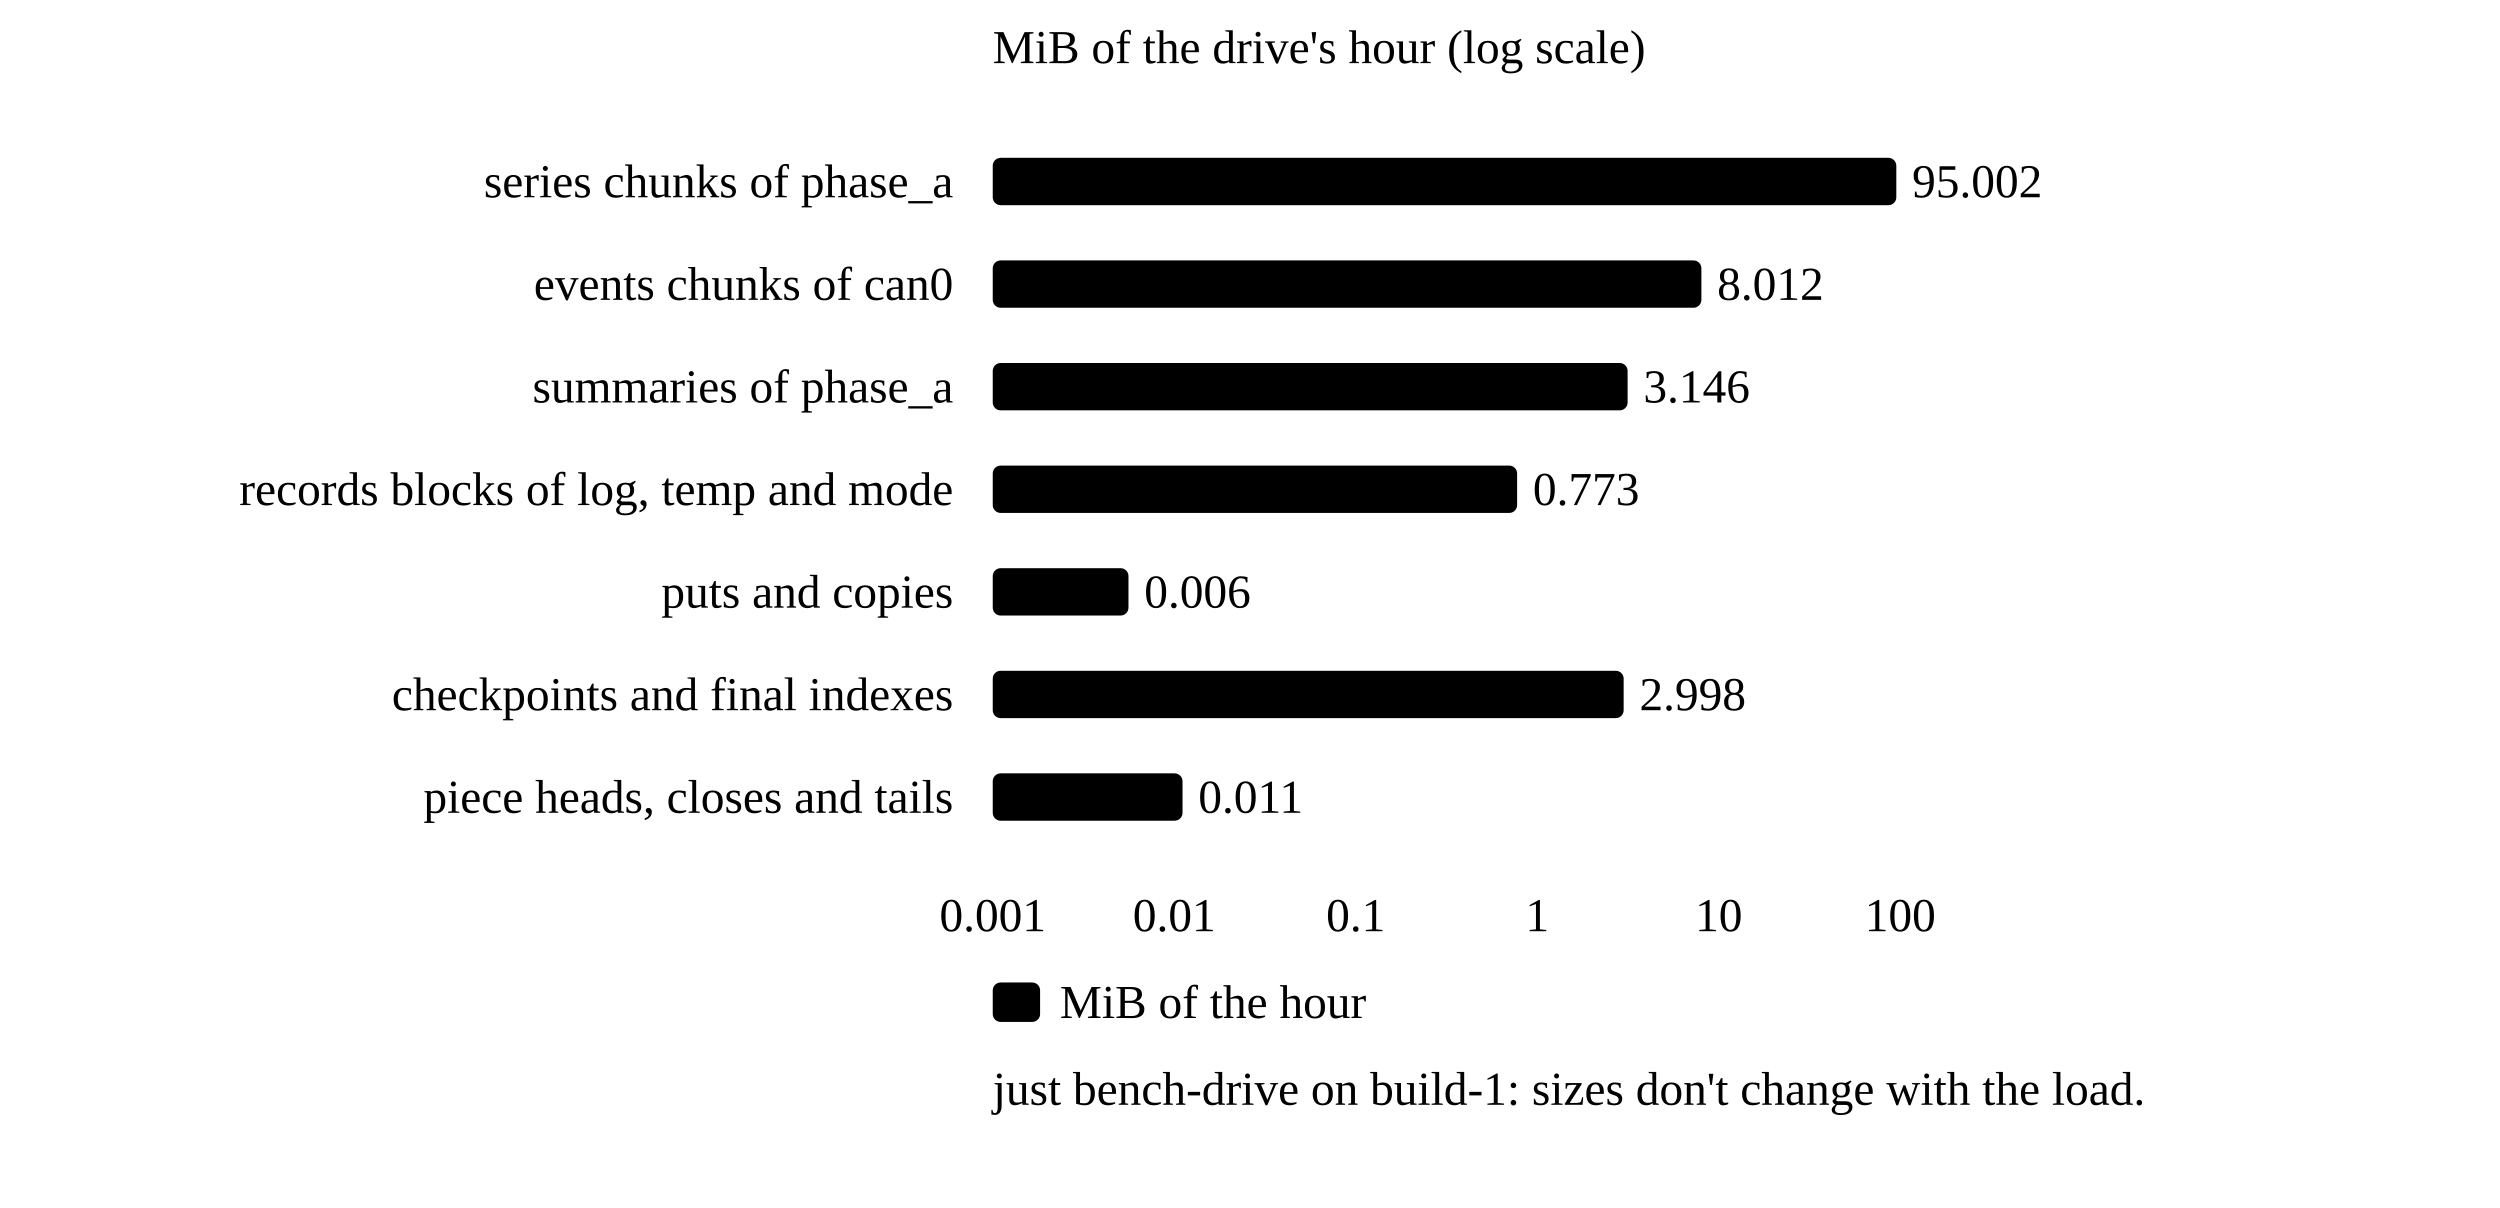
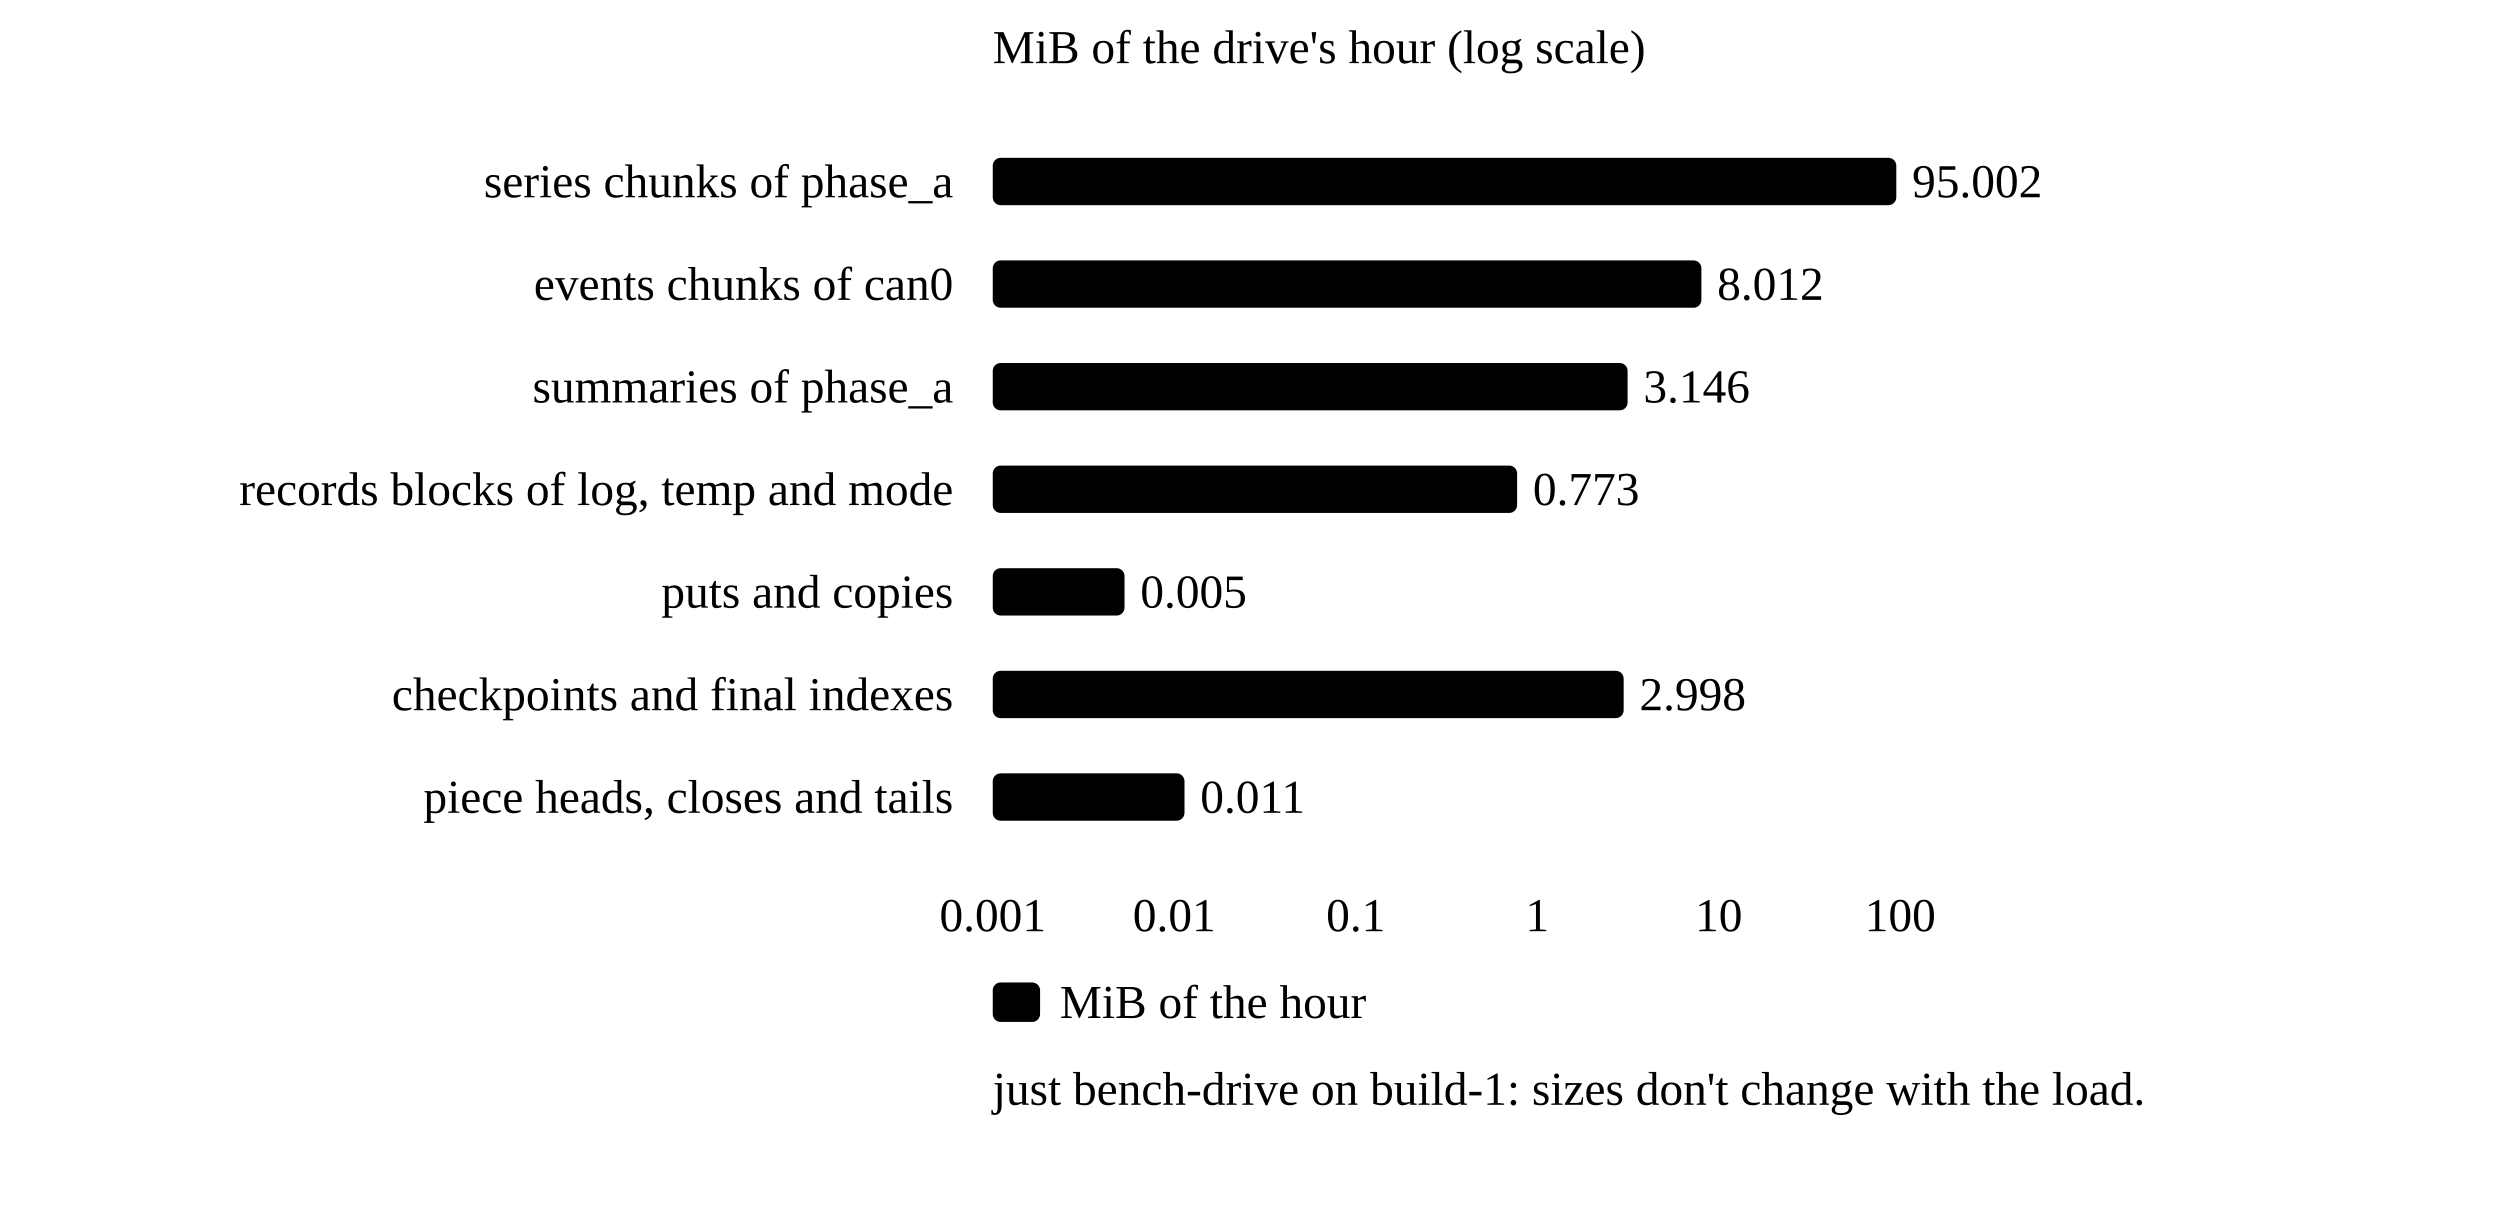
<svg xmlns="http://www.w3.org/2000/svg" class="ww-svg" viewBox="0 0 633.6 306" width="633.6" height="306" role="img" aria-label="Where the bytes of the drive's hour go, MiB by part of the recording, log scale">
  <text x="251.6" y="16.0" text-anchor="start" class="strong">MiB of the drive's hour (log scale)</text>
  <line x1="251.6" y1="34.0" x2="251.6" y2="222.0" class="thin" />
  <text x="251.6" y="236.0" text-anchor="middle" class="small soft">0.001</text>
  <line x1="297.6" y1="34.0" x2="297.6" y2="222.0" class="thin" />
  <text x="297.6" y="236.0" text-anchor="middle" class="small soft">0.01</text>
  <line x1="343.6" y1="34.0" x2="343.6" y2="222.0" class="thin" />
  <text x="343.6" y="236.0" text-anchor="middle" class="small soft">0.1</text>
  <line x1="389.6" y1="34.0" x2="389.6" y2="222.0" class="thin" />
  <text x="389.6" y="236.0" text-anchor="middle" class="small soft">1</text>
  <line x1="435.6" y1="34.0" x2="435.6" y2="222.0" class="thin" />
  <text x="435.6" y="236.0" text-anchor="middle" class="small soft">10</text>
  <line x1="481.6" y1="34.0" x2="481.6" y2="222.0" class="thin" />
  <text x="481.6" y="236.0" text-anchor="middle" class="small soft">100</text>
  <rect x="251.6" y="40.0" width="229.0" height="12.0" rx="2" class="blue" />
  <text x="484.6" y="50.0" text-anchor="start" class="small">95.002</text>
  <rect x="251.6" y="66.0" width="179.6" height="12.0" rx="2" class="blue" />
  <text x="435.2" y="76.0" text-anchor="start" class="small">8.012</text>
  <rect x="251.6" y="92.0" width="160.9" height="12.0" rx="2" class="blue" />
  <text x="416.5" y="102.0" text-anchor="start" class="small">3.146</text>
  <rect x="251.6" y="118.0" width="132.9" height="12.0" rx="2" class="blue" />
  <text x="388.5" y="128.0" text-anchor="start" class="small">0.773</text>
-   <rect x="251.6" y="144.0" width="34.4" height="12.0" rx="2" class="blue" />
-   <text x="290.0" y="154.0" text-anchor="start" class="small">0.006</text>
+   <rect x="251.6" y="144.0" width="33.4" height="12.0" rx="2" class="blue" />
+   <text x="289.0" y="154.0" text-anchor="start" class="small">0.005</text>
  <rect x="251.6" y="170.0" width="159.9" height="12.0" rx="2" class="blue" />
  <text x="415.5" y="180.0" text-anchor="start" class="small">2.998</text>
-   <rect x="251.6" y="196.0" width="48.1" height="12.0" rx="2" class="blue" />
-   <text x="303.7" y="206.0" text-anchor="start" class="small">0.011</text>
+   <rect x="251.6" y="196.0" width="48.6" height="12.0" rx="2" class="blue" />
+   <text x="304.2" y="206.0" text-anchor="start" class="small">0.011</text>
  <line x1="251.6" y1="34.0" x2="251.6" y2="222.0" class="line" />
  <text x="241.6" y="50.0" text-anchor="end">series chunks of phase_a</text>
  <text x="241.6" y="76.0" text-anchor="end">events chunks of can0</text>
  <text x="241.6" y="102.0" text-anchor="end">summaries of phase_a</text>
  <text x="241.6" y="128.0" text-anchor="end">records blocks of log, temp and mode</text>
  <text x="241.6" y="154.0" text-anchor="end">puts and copies</text>
  <text x="241.6" y="180.0" text-anchor="end">checkpoints and final indexes</text>
  <text x="241.6" y="206.0" text-anchor="end">piece heads, closes and tails</text>
  <rect x="251.6" y="249.0" width="12.0" height="10.0" rx="2" class="blue" />
  <text x="268.6" y="258.0" text-anchor="start" class="small">MiB of the hour</text>
  <text x="251.6" y="280.0" text-anchor="start" class="small soft">just bench-drive on build-1: sizes don't change with the load.</text>
</svg>
